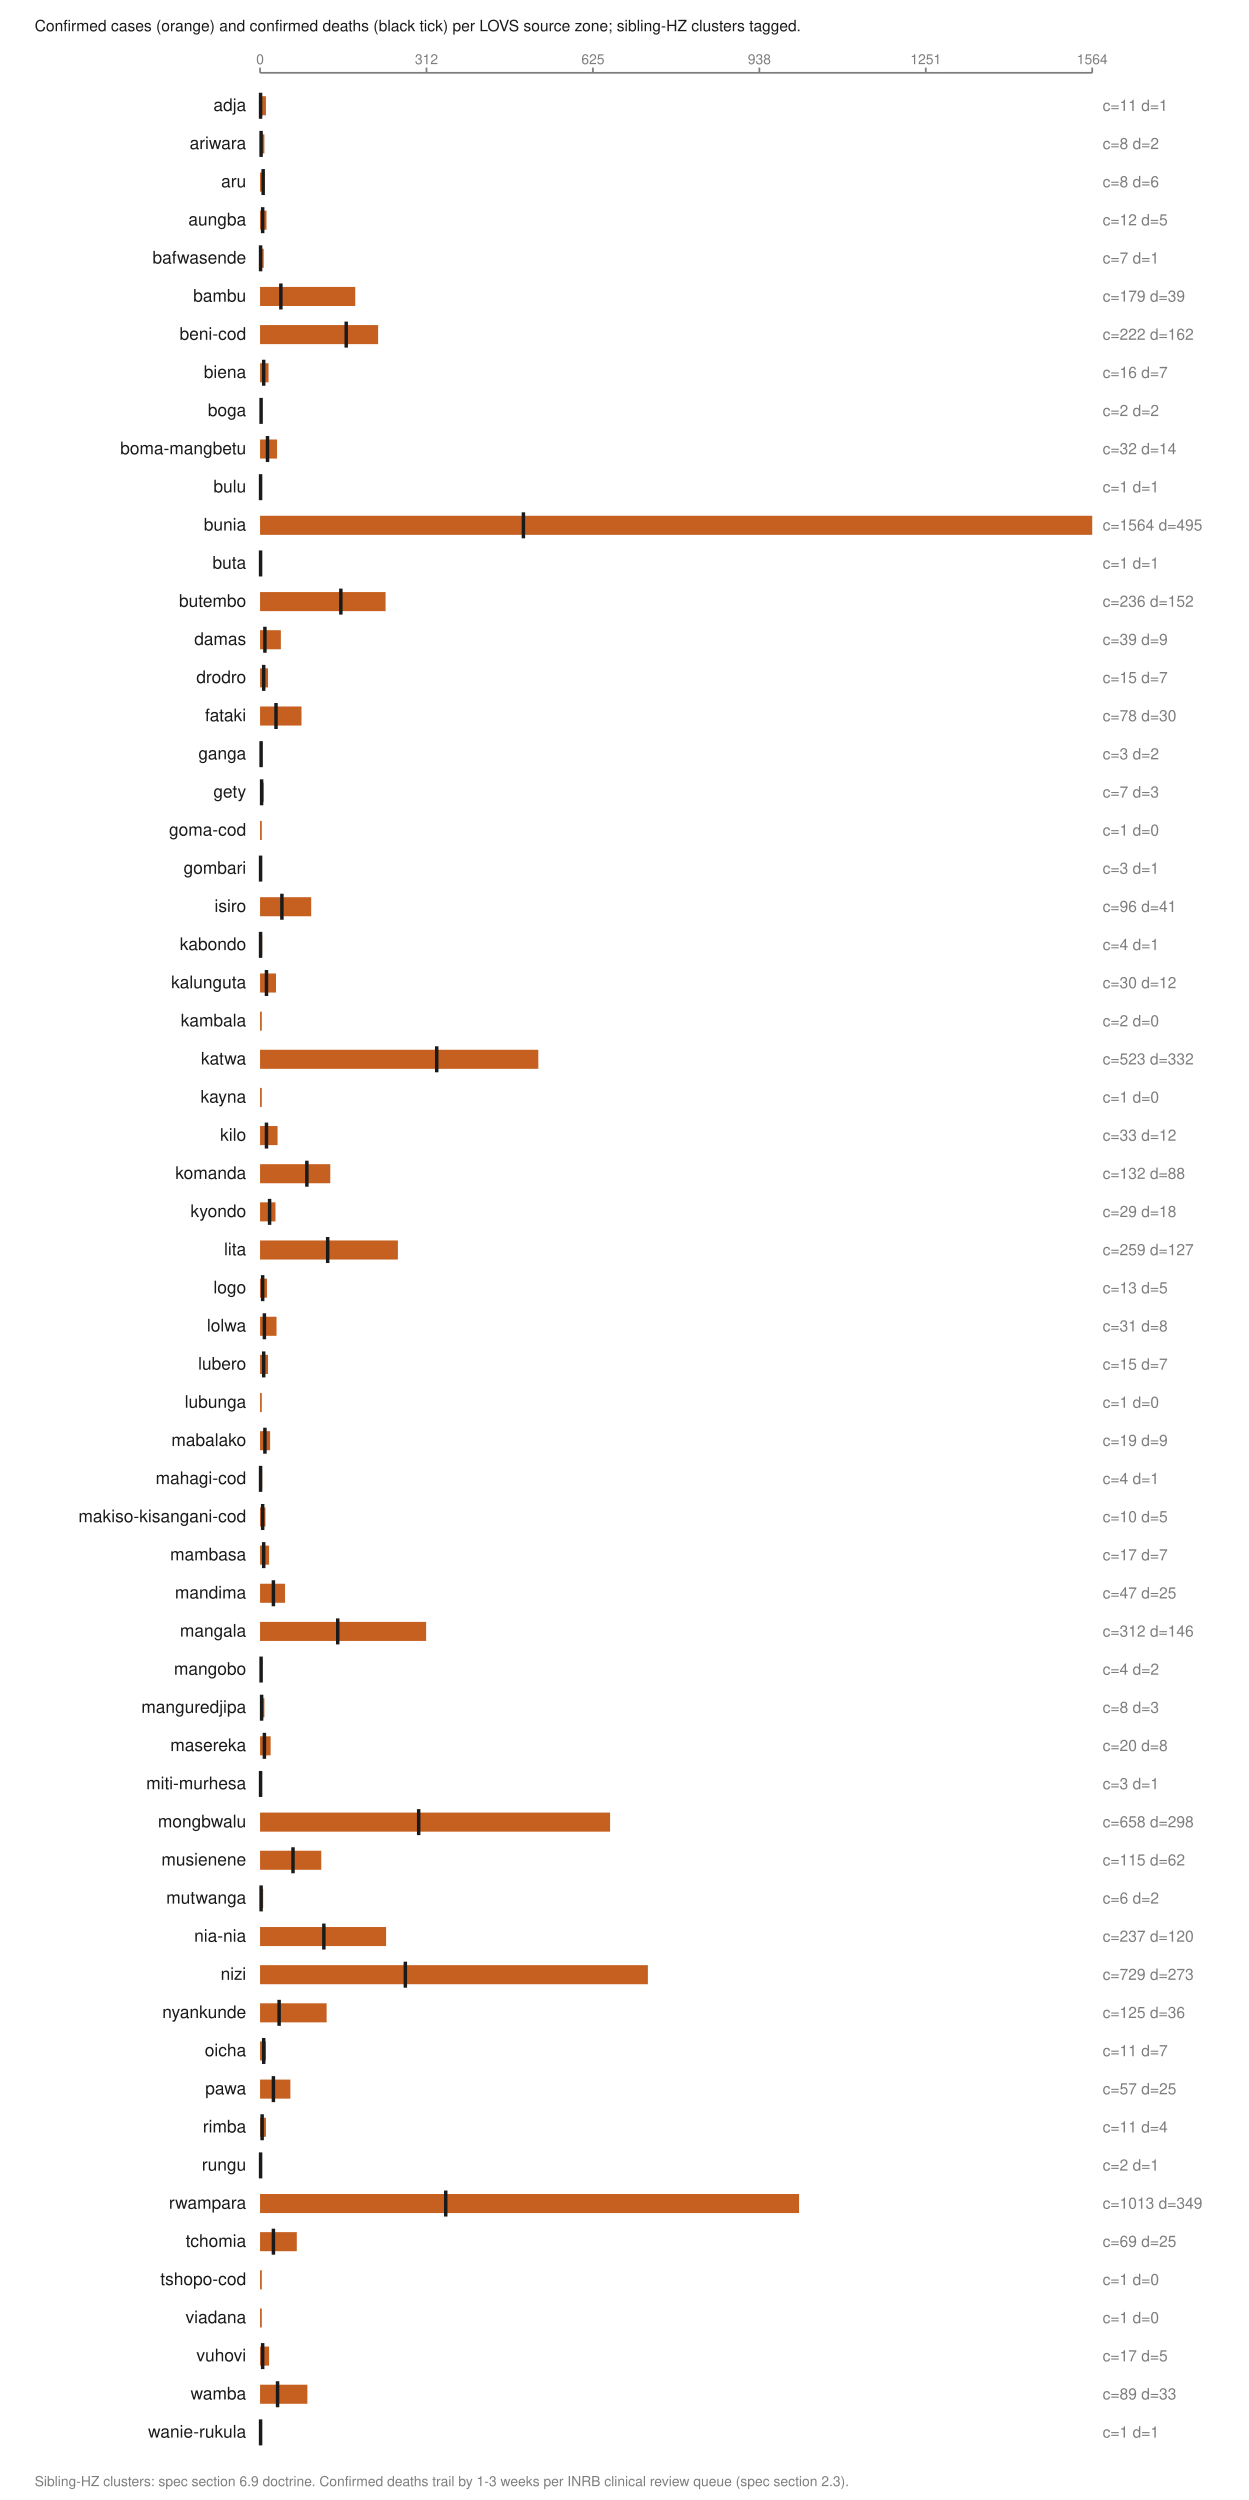
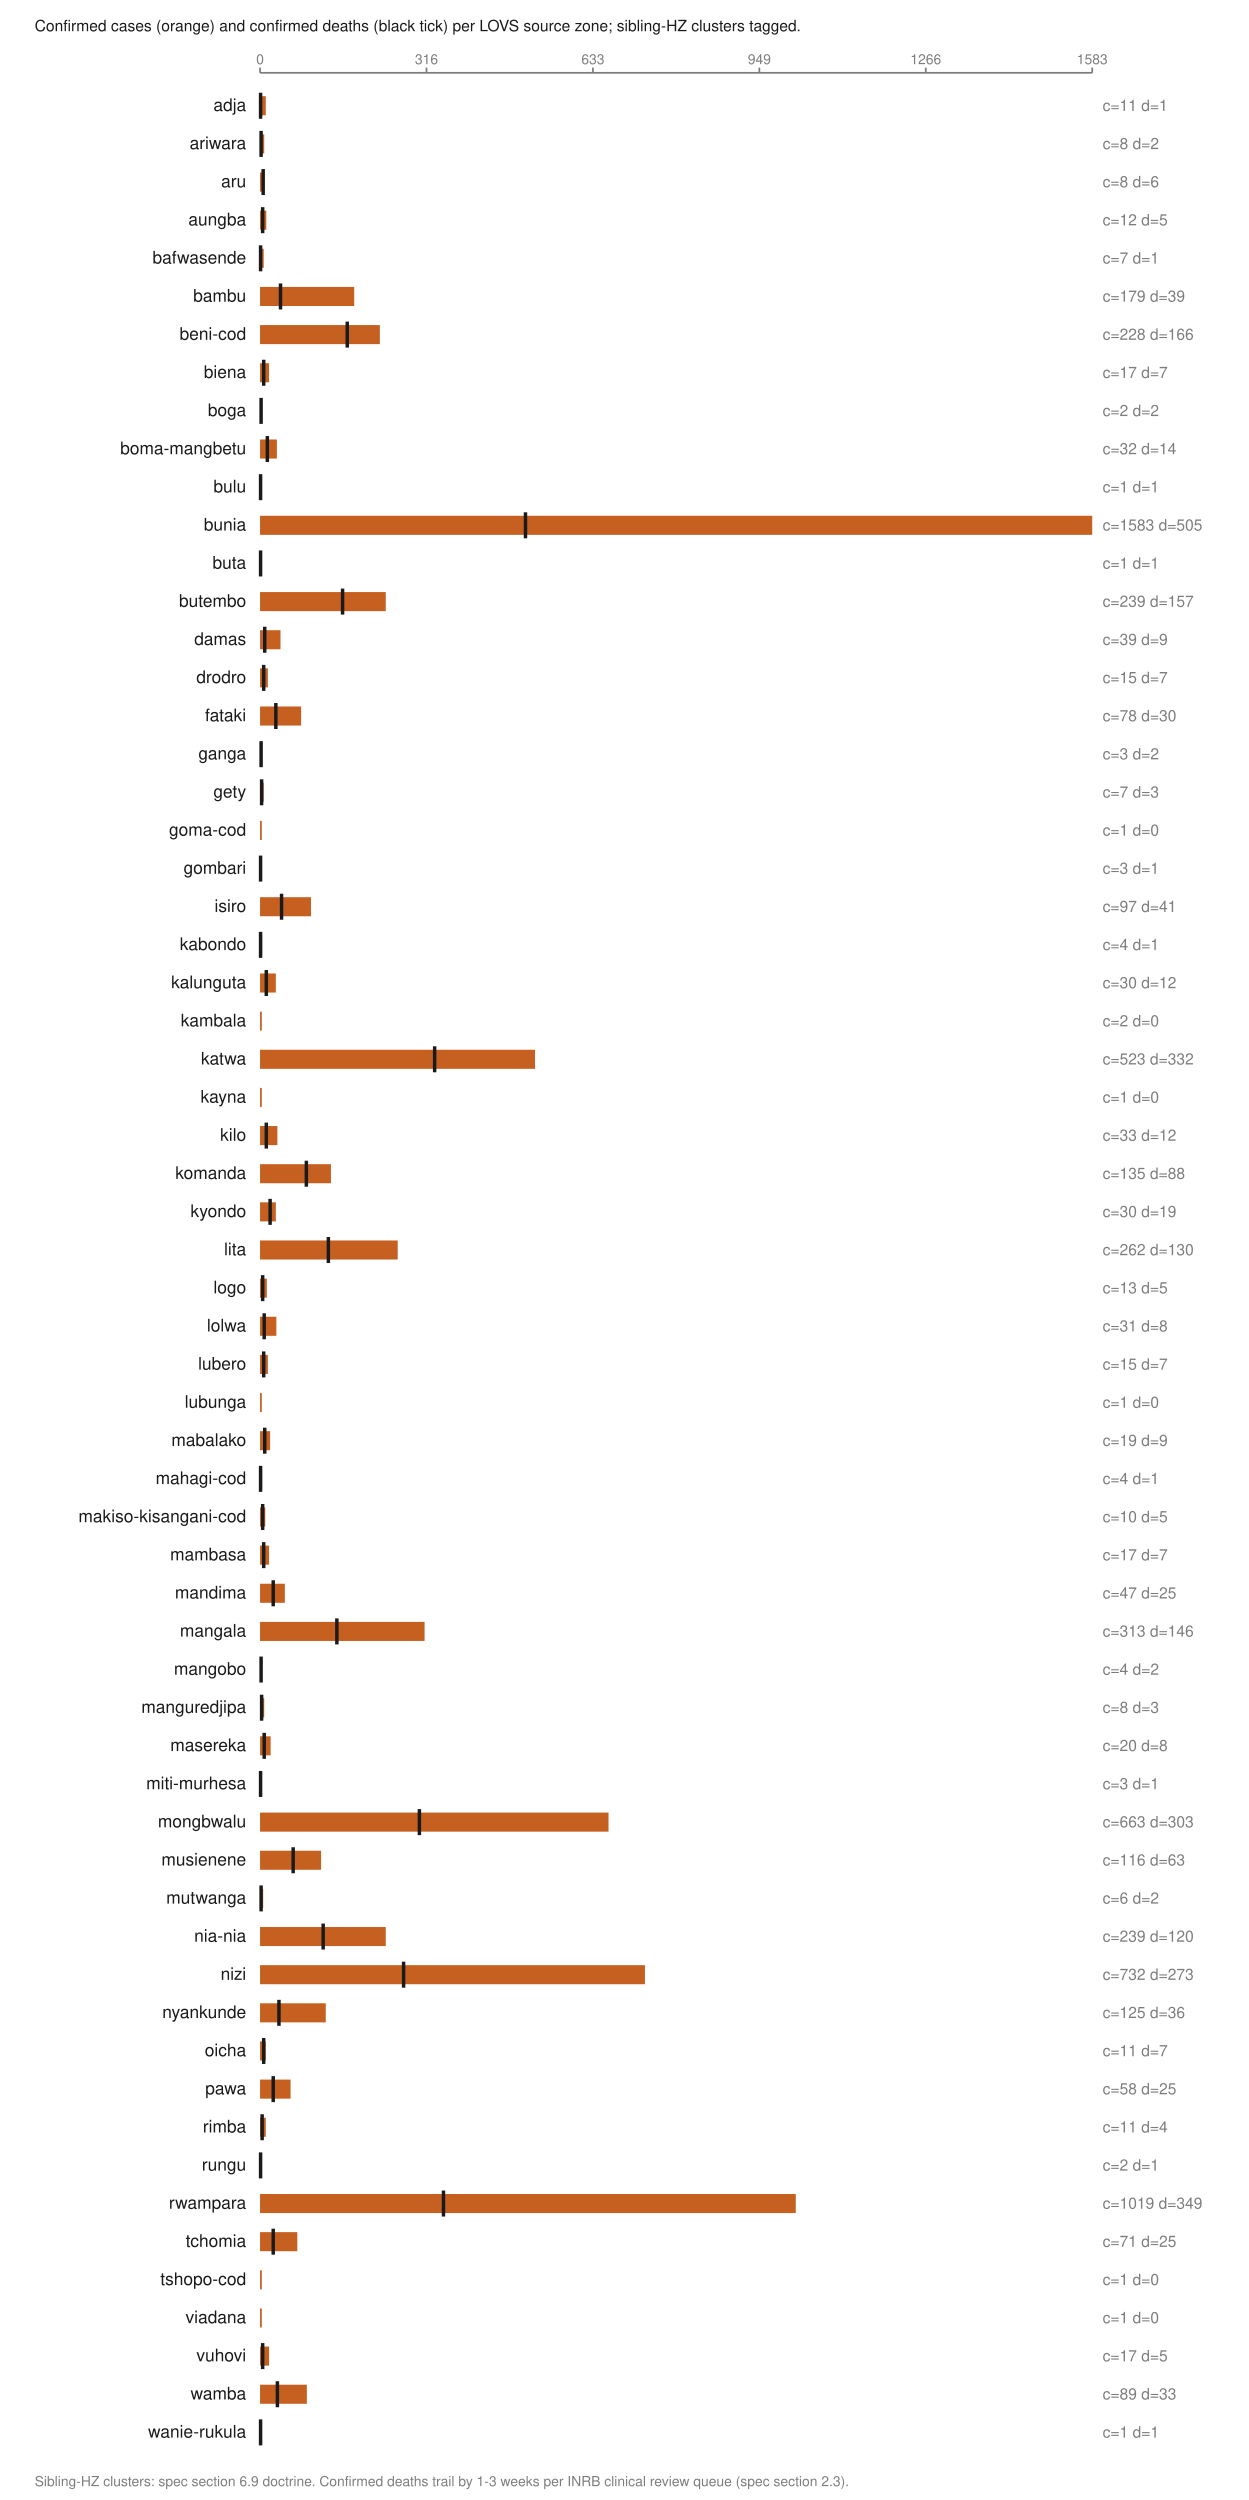
<svg xmlns="http://www.w3.org/2000/svg" viewBox="0 0 720 1442" width="720" height="1442" role="img" aria-labelledby="t">
  <text x="20.0" y="18.0" font-family="Helvetica,Arial,sans-serif" font-size="9" fill="#1a1a1a" font-weight="normal" text-anchor="start">Confirmed cases (orange) and confirmed deaths (black tick) per LOVS source zone; sibling-HZ clusters tagged.</text>
  <line x1="150.0" y1="42.0" x2="630.0" y2="42.0" stroke="#7d7d7d" stroke-width="1" />
  <line x1="150.0" y1="39.0" x2="150.0" y2="42.0" stroke="#7d7d7d" stroke-width="1" />
  <text x="150.0" y="37.0" font-family="Helvetica,Arial,sans-serif" font-size="8" fill="#7d7d7d" font-weight="normal" text-anchor="middle">0</text>
  <line x1="246.0" y1="39.0" x2="246.0" y2="42.0" stroke="#7d7d7d" stroke-width="1" />
-   <text x="246.0" y="37.0" font-family="Helvetica,Arial,sans-serif" font-size="8" fill="#7d7d7d" font-weight="normal" text-anchor="middle">312</text>
+   <text x="246.0" y="37.0" font-family="Helvetica,Arial,sans-serif" font-size="8" fill="#7d7d7d" font-weight="normal" text-anchor="middle">316</text>
  <line x1="342.0" y1="39.0" x2="342.0" y2="42.0" stroke="#7d7d7d" stroke-width="1" />
-   <text x="342.0" y="37.0" font-family="Helvetica,Arial,sans-serif" font-size="8" fill="#7d7d7d" font-weight="normal" text-anchor="middle">625</text>
+   <text x="342.0" y="37.0" font-family="Helvetica,Arial,sans-serif" font-size="8" fill="#7d7d7d" font-weight="normal" text-anchor="middle">633</text>
  <line x1="438.0" y1="39.0" x2="438.0" y2="42.0" stroke="#7d7d7d" stroke-width="1" />
-   <text x="438.0" y="37.0" font-family="Helvetica,Arial,sans-serif" font-size="8" fill="#7d7d7d" font-weight="normal" text-anchor="middle">938</text>
+   <text x="438.0" y="37.0" font-family="Helvetica,Arial,sans-serif" font-size="8" fill="#7d7d7d" font-weight="normal" text-anchor="middle">949</text>
  <line x1="534.0" y1="39.0" x2="534.0" y2="42.0" stroke="#7d7d7d" stroke-width="1" />
-   <text x="534.0" y="37.0" font-family="Helvetica,Arial,sans-serif" font-size="8" fill="#7d7d7d" font-weight="normal" text-anchor="middle">1251</text>
+   <text x="534.0" y="37.0" font-family="Helvetica,Arial,sans-serif" font-size="8" fill="#7d7d7d" font-weight="normal" text-anchor="middle">1266</text>
  <line x1="630.0" y1="39.0" x2="630.0" y2="42.0" stroke="#7d7d7d" stroke-width="1" />
-   <text x="630.0" y="37.0" font-family="Helvetica,Arial,sans-serif" font-size="8" fill="#7d7d7d" font-weight="normal" text-anchor="middle">1564</text>
+   <text x="630.0" y="37.0" font-family="Helvetica,Arial,sans-serif" font-size="8" fill="#7d7d7d" font-weight="normal" text-anchor="middle">1583</text>
  <text x="142.0" y="64.0" font-family="Helvetica,Arial,sans-serif" font-size="10" fill="#1a1a1a" font-weight="normal" text-anchor="end">adja</text>
-   <rect x="150.0" y="55.5" width="3.4" height="11.0" fill="#c66020" />
+   <rect x="150.0" y="55.5" width="3.3" height="11.0" fill="#c66020" />
  <line x1="150.3" y1="53.5" x2="150.3" y2="68.5" stroke="#1a1a1a" stroke-width="2" />
  <text x="636.0" y="64.0" font-family="Helvetica,Arial,sans-serif" font-size="9" fill="#7d7d7d" font-weight="normal" text-anchor="start">c=11 d=1</text>
  <text x="142.0" y="86.0" font-family="Helvetica,Arial,sans-serif" font-size="10" fill="#1a1a1a" font-weight="normal" text-anchor="end">ariwara</text>
-   <rect x="150.0" y="77.5" width="2.5" height="11.0" fill="#c66020" />
+   <rect x="150.0" y="77.5" width="2.4" height="11.0" fill="#c66020" />
  <line x1="150.6" y1="75.5" x2="150.6" y2="90.5" stroke="#1a1a1a" stroke-width="2" />
  <text x="636.0" y="86.0" font-family="Helvetica,Arial,sans-serif" font-size="9" fill="#7d7d7d" font-weight="normal" text-anchor="start">c=8 d=2</text>
  <text x="142.0" y="108.0" font-family="Helvetica,Arial,sans-serif" font-size="10" fill="#1a1a1a" font-weight="normal" text-anchor="end">aru</text>
-   <rect x="150.0" y="99.5" width="2.5" height="11.0" fill="#c66020" />
+   <rect x="150.0" y="99.5" width="2.4" height="11.0" fill="#c66020" />
  <line x1="151.8" y1="97.5" x2="151.8" y2="112.5" stroke="#1a1a1a" stroke-width="2" />
  <text x="636.0" y="108.0" font-family="Helvetica,Arial,sans-serif" font-size="9" fill="#7d7d7d" font-weight="normal" text-anchor="start">c=8 d=6</text>
  <text x="142.0" y="130.0" font-family="Helvetica,Arial,sans-serif" font-size="10" fill="#1a1a1a" font-weight="normal" text-anchor="end">aungba</text>
-   <rect x="150.0" y="121.5" width="3.7" height="11.0" fill="#c66020" />
+   <rect x="150.0" y="121.5" width="3.6" height="11.0" fill="#c66020" />
  <line x1="151.5" y1="119.5" x2="151.5" y2="134.5" stroke="#1a1a1a" stroke-width="2" />
  <text x="636.0" y="130.0" font-family="Helvetica,Arial,sans-serif" font-size="9" fill="#7d7d7d" font-weight="normal" text-anchor="start">c=12 d=5</text>
  <text x="142.0" y="152.0" font-family="Helvetica,Arial,sans-serif" font-size="10" fill="#1a1a1a" font-weight="normal" text-anchor="end">bafwasende</text>
  <rect x="150.0" y="143.5" width="2.1" height="11.0" fill="#c66020" />
  <line x1="150.3" y1="141.5" x2="150.3" y2="156.5" stroke="#1a1a1a" stroke-width="2" />
  <text x="636.0" y="152.0" font-family="Helvetica,Arial,sans-serif" font-size="9" fill="#7d7d7d" font-weight="normal" text-anchor="start">c=7 d=1</text>
  <text x="142.0" y="174.0" font-family="Helvetica,Arial,sans-serif" font-size="10" fill="#1a1a1a" font-weight="normal" text-anchor="end">bambu</text>
-   <rect x="150.0" y="165.5" width="54.9" height="11.0" fill="#c66020" />
-   <line x1="162.0" y1="163.5" x2="162.0" y2="178.5" stroke="#1a1a1a" stroke-width="2" />
+   <rect x="150.0" y="165.5" width="54.3" height="11.0" fill="#c66020" />
+   <line x1="161.8" y1="163.5" x2="161.8" y2="178.5" stroke="#1a1a1a" stroke-width="2" />
  <text x="636.0" y="174.0" font-family="Helvetica,Arial,sans-serif" font-size="9" fill="#7d7d7d" font-weight="normal" text-anchor="start">c=179 d=39</text>
  <text x="142.0" y="196.0" font-family="Helvetica,Arial,sans-serif" font-size="10" fill="#1a1a1a" font-weight="normal" text-anchor="end">beni-cod</text>
-   <rect x="150.0" y="187.5" width="68.1" height="11.0" fill="#c66020" />
-   <line x1="199.7" y1="185.5" x2="199.7" y2="200.5" stroke="#1a1a1a" stroke-width="2" />
-   <text x="636.0" y="196.0" font-family="Helvetica,Arial,sans-serif" font-size="9" fill="#7d7d7d" font-weight="normal" text-anchor="start">c=222 d=162</text>
+   <rect x="150.0" y="187.5" width="69.1" height="11.0" fill="#c66020" />
+   <line x1="200.3" y1="185.5" x2="200.3" y2="200.5" stroke="#1a1a1a" stroke-width="2" />
+   <text x="636.0" y="196.0" font-family="Helvetica,Arial,sans-serif" font-size="9" fill="#7d7d7d" font-weight="normal" text-anchor="start">c=228 d=166</text>
  <text x="142.0" y="218.0" font-family="Helvetica,Arial,sans-serif" font-size="10" fill="#1a1a1a" font-weight="normal" text-anchor="end">biena</text>
-   <rect x="150.0" y="209.5" width="4.9" height="11.0" fill="#c66020" />
+   <rect x="150.0" y="209.5" width="5.2" height="11.0" fill="#c66020" />
  <line x1="152.1" y1="207.5" x2="152.1" y2="222.5" stroke="#1a1a1a" stroke-width="2" />
-   <text x="636.0" y="218.0" font-family="Helvetica,Arial,sans-serif" font-size="9" fill="#7d7d7d" font-weight="normal" text-anchor="start">c=16 d=7</text>
+   <text x="636.0" y="218.0" font-family="Helvetica,Arial,sans-serif" font-size="9" fill="#7d7d7d" font-weight="normal" text-anchor="start">c=17 d=7</text>
  <text x="142.0" y="240.0" font-family="Helvetica,Arial,sans-serif" font-size="10" fill="#1a1a1a" font-weight="normal" text-anchor="end">boga</text>
  <rect x="150.0" y="231.5" width="1.0" height="11.0" fill="#c66020" />
  <line x1="150.6" y1="229.5" x2="150.6" y2="244.5" stroke="#1a1a1a" stroke-width="2" />
  <text x="636.0" y="240.0" font-family="Helvetica,Arial,sans-serif" font-size="9" fill="#7d7d7d" font-weight="normal" text-anchor="start">c=2 d=2</text>
  <text x="142.0" y="262.0" font-family="Helvetica,Arial,sans-serif" font-size="10" fill="#1a1a1a" font-weight="normal" text-anchor="end">boma-mangbetu</text>
-   <rect x="150.0" y="253.5" width="9.8" height="11.0" fill="#c66020" />
-   <line x1="154.3" y1="251.5" x2="154.3" y2="266.5" stroke="#1a1a1a" stroke-width="2" />
+   <rect x="150.0" y="253.5" width="9.7" height="11.0" fill="#c66020" />
+   <line x1="154.2" y1="251.5" x2="154.2" y2="266.5" stroke="#1a1a1a" stroke-width="2" />
  <text x="636.0" y="262.0" font-family="Helvetica,Arial,sans-serif" font-size="9" fill="#7d7d7d" font-weight="normal" text-anchor="start">c=32 d=14</text>
  <text x="142.0" y="284.0" font-family="Helvetica,Arial,sans-serif" font-size="10" fill="#1a1a1a" font-weight="normal" text-anchor="end">bulu</text>
  <rect x="150.0" y="275.5" width="1.0" height="11.0" fill="#c66020" />
  <line x1="150.3" y1="273.5" x2="150.3" y2="288.5" stroke="#1a1a1a" stroke-width="2" />
  <text x="636.0" y="284.0" font-family="Helvetica,Arial,sans-serif" font-size="9" fill="#7d7d7d" font-weight="normal" text-anchor="start">c=1 d=1</text>
  <text x="142.0" y="306.0" font-family="Helvetica,Arial,sans-serif" font-size="10" fill="#1a1a1a" font-weight="normal" text-anchor="end">bunia</text>
  <rect x="150.0" y="297.5" width="480.0" height="11.0" fill="#c66020" />
-   <line x1="301.9" y1="295.5" x2="301.9" y2="310.5" stroke="#1a1a1a" stroke-width="2" />
-   <text x="636.0" y="306.0" font-family="Helvetica,Arial,sans-serif" font-size="9" fill="#7d7d7d" font-weight="normal" text-anchor="start">c=1564 d=495</text>
+   <line x1="303.1" y1="295.5" x2="303.1" y2="310.5" stroke="#1a1a1a" stroke-width="2" />
+   <text x="636.0" y="306.0" font-family="Helvetica,Arial,sans-serif" font-size="9" fill="#7d7d7d" font-weight="normal" text-anchor="start">c=1583 d=505</text>
  <text x="142.0" y="328.0" font-family="Helvetica,Arial,sans-serif" font-size="10" fill="#1a1a1a" font-weight="normal" text-anchor="end">buta</text>
  <rect x="150.0" y="319.5" width="1.0" height="11.0" fill="#c66020" />
  <line x1="150.3" y1="317.5" x2="150.3" y2="332.5" stroke="#1a1a1a" stroke-width="2" />
  <text x="636.0" y="328.0" font-family="Helvetica,Arial,sans-serif" font-size="9" fill="#7d7d7d" font-weight="normal" text-anchor="start">c=1 d=1</text>
  <text x="142.0" y="350.0" font-family="Helvetica,Arial,sans-serif" font-size="10" fill="#1a1a1a" font-weight="normal" text-anchor="end">butembo</text>
-   <rect x="150.0" y="341.5" width="72.4" height="11.0" fill="#c66020" />
-   <line x1="196.6" y1="339.5" x2="196.6" y2="354.5" stroke="#1a1a1a" stroke-width="2" />
-   <text x="636.0" y="350.0" font-family="Helvetica,Arial,sans-serif" font-size="9" fill="#7d7d7d" font-weight="normal" text-anchor="start">c=236 d=152</text>
+   <rect x="150.0" y="341.5" width="72.5" height="11.0" fill="#c66020" />
+   <line x1="197.6" y1="339.5" x2="197.6" y2="354.5" stroke="#1a1a1a" stroke-width="2" />
+   <text x="636.0" y="350.0" font-family="Helvetica,Arial,sans-serif" font-size="9" fill="#7d7d7d" font-weight="normal" text-anchor="start">c=239 d=157</text>
  <text x="142.0" y="372.0" font-family="Helvetica,Arial,sans-serif" font-size="10" fill="#1a1a1a" font-weight="normal" text-anchor="end">damas</text>
-   <rect x="150.0" y="363.5" width="12.0" height="11.0" fill="#c66020" />
-   <line x1="152.8" y1="361.5" x2="152.8" y2="376.5" stroke="#1a1a1a" stroke-width="2" />
+   <rect x="150.0" y="363.5" width="11.8" height="11.0" fill="#c66020" />
+   <line x1="152.7" y1="361.5" x2="152.7" y2="376.5" stroke="#1a1a1a" stroke-width="2" />
  <text x="636.0" y="372.0" font-family="Helvetica,Arial,sans-serif" font-size="9" fill="#7d7d7d" font-weight="normal" text-anchor="start">c=39 d=9</text>
  <text x="142.0" y="394.0" font-family="Helvetica,Arial,sans-serif" font-size="10" fill="#1a1a1a" font-weight="normal" text-anchor="end">drodro</text>
-   <rect x="150.0" y="385.5" width="4.6" height="11.0" fill="#c66020" />
+   <rect x="150.0" y="385.5" width="4.5" height="11.0" fill="#c66020" />
  <line x1="152.1" y1="383.5" x2="152.1" y2="398.5" stroke="#1a1a1a" stroke-width="2" />
  <text x="636.0" y="394.0" font-family="Helvetica,Arial,sans-serif" font-size="9" fill="#7d7d7d" font-weight="normal" text-anchor="start">c=15 d=7</text>
  <text x="142.0" y="416.0" font-family="Helvetica,Arial,sans-serif" font-size="10" fill="#1a1a1a" font-weight="normal" text-anchor="end">fataki</text>
-   <rect x="150.0" y="407.5" width="23.9" height="11.0" fill="#c66020" />
-   <line x1="159.2" y1="405.5" x2="159.2" y2="420.5" stroke="#1a1a1a" stroke-width="2" />
+   <rect x="150.0" y="407.5" width="23.7" height="11.0" fill="#c66020" />
+   <line x1="159.1" y1="405.5" x2="159.1" y2="420.5" stroke="#1a1a1a" stroke-width="2" />
  <text x="636.0" y="416.0" font-family="Helvetica,Arial,sans-serif" font-size="9" fill="#7d7d7d" font-weight="normal" text-anchor="start">c=78 d=30</text>
  <text x="142.0" y="438.0" font-family="Helvetica,Arial,sans-serif" font-size="10" fill="#1a1a1a" font-weight="normal" text-anchor="end">ganga</text>
  <rect x="150.0" y="429.5" width="1.0" height="11.0" fill="#c66020" />
  <line x1="150.6" y1="427.5" x2="150.6" y2="442.5" stroke="#1a1a1a" stroke-width="2" />
  <text x="636.0" y="438.0" font-family="Helvetica,Arial,sans-serif" font-size="9" fill="#7d7d7d" font-weight="normal" text-anchor="start">c=3 d=2</text>
  <text x="142.0" y="460.0" font-family="Helvetica,Arial,sans-serif" font-size="10" fill="#1a1a1a" font-weight="normal" text-anchor="end">gety</text>
  <rect x="150.0" y="451.5" width="2.1" height="11.0" fill="#c66020" />
  <line x1="150.9" y1="449.5" x2="150.9" y2="464.5" stroke="#1a1a1a" stroke-width="2" />
  <text x="636.0" y="460.0" font-family="Helvetica,Arial,sans-serif" font-size="9" fill="#7d7d7d" font-weight="normal" text-anchor="start">c=7 d=3</text>
  <text x="142.0" y="482.0" font-family="Helvetica,Arial,sans-serif" font-size="10" fill="#1a1a1a" font-weight="normal" text-anchor="end">goma-cod</text>
  <rect x="150.0" y="473.5" width="1.0" height="11.0" fill="#c66020" />
  <text x="636.0" y="482.0" font-family="Helvetica,Arial,sans-serif" font-size="9" fill="#7d7d7d" font-weight="normal" text-anchor="start">c=1 d=0</text>
  <text x="142.0" y="504.0" font-family="Helvetica,Arial,sans-serif" font-size="10" fill="#1a1a1a" font-weight="normal" text-anchor="end">gombari</text>
  <rect x="150.0" y="495.5" width="1.0" height="11.0" fill="#c66020" />
  <line x1="150.3" y1="493.5" x2="150.3" y2="508.5" stroke="#1a1a1a" stroke-width="2" />
  <text x="636.0" y="504.0" font-family="Helvetica,Arial,sans-serif" font-size="9" fill="#7d7d7d" font-weight="normal" text-anchor="start">c=3 d=1</text>
  <text x="142.0" y="526.0" font-family="Helvetica,Arial,sans-serif" font-size="10" fill="#1a1a1a" font-weight="normal" text-anchor="end">isiro</text>
-   <rect x="150.0" y="517.5" width="29.5" height="11.0" fill="#c66020" />
-   <line x1="162.6" y1="515.5" x2="162.6" y2="530.5" stroke="#1a1a1a" stroke-width="2" />
-   <text x="636.0" y="526.0" font-family="Helvetica,Arial,sans-serif" font-size="9" fill="#7d7d7d" font-weight="normal" text-anchor="start">c=96 d=41</text>
+   <rect x="150.0" y="517.5" width="29.4" height="11.0" fill="#c66020" />
+   <line x1="162.4" y1="515.5" x2="162.4" y2="530.5" stroke="#1a1a1a" stroke-width="2" />
+   <text x="636.0" y="526.0" font-family="Helvetica,Arial,sans-serif" font-size="9" fill="#7d7d7d" font-weight="normal" text-anchor="start">c=97 d=41</text>
  <text x="142.0" y="548.0" font-family="Helvetica,Arial,sans-serif" font-size="10" fill="#1a1a1a" font-weight="normal" text-anchor="end">kabondo</text>
  <rect x="150.0" y="539.5" width="1.2" height="11.0" fill="#c66020" />
  <line x1="150.3" y1="537.5" x2="150.3" y2="552.5" stroke="#1a1a1a" stroke-width="2" />
  <text x="636.0" y="548.0" font-family="Helvetica,Arial,sans-serif" font-size="9" fill="#7d7d7d" font-weight="normal" text-anchor="start">c=4 d=1</text>
  <text x="142.0" y="570.0" font-family="Helvetica,Arial,sans-serif" font-size="10" fill="#1a1a1a" font-weight="normal" text-anchor="end">kalunguta</text>
-   <rect x="150.0" y="561.5" width="9.2" height="11.0" fill="#c66020" />
-   <line x1="153.7" y1="559.5" x2="153.7" y2="574.5" stroke="#1a1a1a" stroke-width="2" />
+   <rect x="150.0" y="561.5" width="9.1" height="11.0" fill="#c66020" />
+   <line x1="153.6" y1="559.5" x2="153.6" y2="574.5" stroke="#1a1a1a" stroke-width="2" />
  <text x="636.0" y="570.0" font-family="Helvetica,Arial,sans-serif" font-size="9" fill="#7d7d7d" font-weight="normal" text-anchor="start">c=30 d=12</text>
  <text x="142.0" y="592.0" font-family="Helvetica,Arial,sans-serif" font-size="10" fill="#1a1a1a" font-weight="normal" text-anchor="end">kambala</text>
  <rect x="150.0" y="583.5" width="1.0" height="11.0" fill="#c66020" />
  <text x="636.0" y="592.0" font-family="Helvetica,Arial,sans-serif" font-size="9" fill="#7d7d7d" font-weight="normal" text-anchor="start">c=2 d=0</text>
  <text x="142.0" y="614.0" font-family="Helvetica,Arial,sans-serif" font-size="10" fill="#1a1a1a" font-weight="normal" text-anchor="end">katwa</text>
-   <rect x="150.0" y="605.5" width="160.5" height="11.0" fill="#c66020" />
-   <line x1="251.9" y1="603.5" x2="251.9" y2="618.5" stroke="#1a1a1a" stroke-width="2" />
+   <rect x="150.0" y="605.5" width="158.6" height="11.0" fill="#c66020" />
+   <line x1="250.7" y1="603.5" x2="250.7" y2="618.5" stroke="#1a1a1a" stroke-width="2" />
  <text x="636.0" y="614.0" font-family="Helvetica,Arial,sans-serif" font-size="9" fill="#7d7d7d" font-weight="normal" text-anchor="start">c=523 d=332</text>
  <text x="142.0" y="636.0" font-family="Helvetica,Arial,sans-serif" font-size="10" fill="#1a1a1a" font-weight="normal" text-anchor="end">kayna</text>
  <rect x="150.0" y="627.5" width="1.0" height="11.0" fill="#c66020" />
  <text x="636.0" y="636.0" font-family="Helvetica,Arial,sans-serif" font-size="9" fill="#7d7d7d" font-weight="normal" text-anchor="start">c=1 d=0</text>
  <text x="142.0" y="658.0" font-family="Helvetica,Arial,sans-serif" font-size="10" fill="#1a1a1a" font-weight="normal" text-anchor="end">kilo</text>
-   <rect x="150.0" y="649.5" width="10.1" height="11.0" fill="#c66020" />
-   <line x1="153.7" y1="647.5" x2="153.7" y2="662.5" stroke="#1a1a1a" stroke-width="2" />
+   <rect x="150.0" y="649.5" width="10.0" height="11.0" fill="#c66020" />
+   <line x1="153.6" y1="647.5" x2="153.6" y2="662.5" stroke="#1a1a1a" stroke-width="2" />
  <text x="636.0" y="658.0" font-family="Helvetica,Arial,sans-serif" font-size="9" fill="#7d7d7d" font-weight="normal" text-anchor="start">c=33 d=12</text>
  <text x="142.0" y="680.0" font-family="Helvetica,Arial,sans-serif" font-size="10" fill="#1a1a1a" font-weight="normal" text-anchor="end">komanda</text>
-   <rect x="150.0" y="671.5" width="40.5" height="11.0" fill="#c66020" />
-   <line x1="177.0" y1="669.5" x2="177.0" y2="684.5" stroke="#1a1a1a" stroke-width="2" />
-   <text x="636.0" y="680.0" font-family="Helvetica,Arial,sans-serif" font-size="9" fill="#7d7d7d" font-weight="normal" text-anchor="start">c=132 d=88</text>
+   <rect x="150.0" y="671.5" width="40.9" height="11.0" fill="#c66020" />
+   <line x1="176.7" y1="669.5" x2="176.7" y2="684.5" stroke="#1a1a1a" stroke-width="2" />
+   <text x="636.0" y="680.0" font-family="Helvetica,Arial,sans-serif" font-size="9" fill="#7d7d7d" font-weight="normal" text-anchor="start">c=135 d=88</text>
  <text x="142.0" y="702.0" font-family="Helvetica,Arial,sans-serif" font-size="10" fill="#1a1a1a" font-weight="normal" text-anchor="end">kyondo</text>
-   <rect x="150.0" y="693.5" width="8.9" height="11.0" fill="#c66020" />
-   <line x1="155.5" y1="691.5" x2="155.5" y2="706.5" stroke="#1a1a1a" stroke-width="2" />
-   <text x="636.0" y="702.0" font-family="Helvetica,Arial,sans-serif" font-size="9" fill="#7d7d7d" font-weight="normal" text-anchor="start">c=29 d=18</text>
+   <rect x="150.0" y="693.5" width="9.1" height="11.0" fill="#c66020" />
+   <line x1="155.8" y1="691.5" x2="155.8" y2="706.5" stroke="#1a1a1a" stroke-width="2" />
+   <text x="636.0" y="702.0" font-family="Helvetica,Arial,sans-serif" font-size="9" fill="#7d7d7d" font-weight="normal" text-anchor="start">c=30 d=19</text>
  <text x="142.0" y="724.0" font-family="Helvetica,Arial,sans-serif" font-size="10" fill="#1a1a1a" font-weight="normal" text-anchor="end">lita</text>
-   <rect x="150.0" y="715.5" width="79.5" height="11.0" fill="#c66020" />
-   <line x1="189.0" y1="713.5" x2="189.0" y2="728.5" stroke="#1a1a1a" stroke-width="2" />
-   <text x="636.0" y="724.0" font-family="Helvetica,Arial,sans-serif" font-size="9" fill="#7d7d7d" font-weight="normal" text-anchor="start">c=259 d=127</text>
+   <rect x="150.0" y="715.5" width="79.4" height="11.0" fill="#c66020" />
+   <line x1="189.4" y1="713.5" x2="189.4" y2="728.5" stroke="#1a1a1a" stroke-width="2" />
+   <text x="636.0" y="724.0" font-family="Helvetica,Arial,sans-serif" font-size="9" fill="#7d7d7d" font-weight="normal" text-anchor="start">c=262 d=130</text>
  <text x="142.0" y="746.0" font-family="Helvetica,Arial,sans-serif" font-size="10" fill="#1a1a1a" font-weight="normal" text-anchor="end">logo</text>
-   <rect x="150.0" y="737.5" width="4.0" height="11.0" fill="#c66020" />
+   <rect x="150.0" y="737.5" width="3.9" height="11.0" fill="#c66020" />
  <line x1="151.5" y1="735.5" x2="151.5" y2="750.5" stroke="#1a1a1a" stroke-width="2" />
  <text x="636.0" y="746.0" font-family="Helvetica,Arial,sans-serif" font-size="9" fill="#7d7d7d" font-weight="normal" text-anchor="start">c=13 d=5</text>
  <text x="142.0" y="768.0" font-family="Helvetica,Arial,sans-serif" font-size="10" fill="#1a1a1a" font-weight="normal" text-anchor="end">lolwa</text>
-   <rect x="150.0" y="759.5" width="9.5" height="11.0" fill="#c66020" />
-   <line x1="152.5" y1="757.5" x2="152.5" y2="772.5" stroke="#1a1a1a" stroke-width="2" />
+   <rect x="150.0" y="759.5" width="9.4" height="11.0" fill="#c66020" />
+   <line x1="152.4" y1="757.5" x2="152.4" y2="772.5" stroke="#1a1a1a" stroke-width="2" />
  <text x="636.0" y="768.0" font-family="Helvetica,Arial,sans-serif" font-size="9" fill="#7d7d7d" font-weight="normal" text-anchor="start">c=31 d=8</text>
  <text x="142.0" y="790.0" font-family="Helvetica,Arial,sans-serif" font-size="10" fill="#1a1a1a" font-weight="normal" text-anchor="end">lubero</text>
-   <rect x="150.0" y="781.5" width="4.6" height="11.0" fill="#c66020" />
+   <rect x="150.0" y="781.5" width="4.5" height="11.0" fill="#c66020" />
  <line x1="152.1" y1="779.5" x2="152.1" y2="794.5" stroke="#1a1a1a" stroke-width="2" />
  <text x="636.0" y="790.0" font-family="Helvetica,Arial,sans-serif" font-size="9" fill="#7d7d7d" font-weight="normal" text-anchor="start">c=15 d=7</text>
  <text x="142.0" y="812.0" font-family="Helvetica,Arial,sans-serif" font-size="10" fill="#1a1a1a" font-weight="normal" text-anchor="end">lubunga</text>
  <rect x="150.0" y="803.5" width="1.0" height="11.0" fill="#c66020" />
  <text x="636.0" y="812.0" font-family="Helvetica,Arial,sans-serif" font-size="9" fill="#7d7d7d" font-weight="normal" text-anchor="start">c=1 d=0</text>
  <text x="142.0" y="834.0" font-family="Helvetica,Arial,sans-serif" font-size="10" fill="#1a1a1a" font-weight="normal" text-anchor="end">mabalako</text>
  <rect x="150.0" y="825.5" width="5.8" height="11.0" fill="#c66020" />
-   <line x1="152.8" y1="823.5" x2="152.8" y2="838.5" stroke="#1a1a1a" stroke-width="2" />
+   <line x1="152.7" y1="823.5" x2="152.7" y2="838.5" stroke="#1a1a1a" stroke-width="2" />
  <text x="636.0" y="834.0" font-family="Helvetica,Arial,sans-serif" font-size="9" fill="#7d7d7d" font-weight="normal" text-anchor="start">c=19 d=9</text>
  <text x="142.0" y="856.0" font-family="Helvetica,Arial,sans-serif" font-size="10" fill="#1a1a1a" font-weight="normal" text-anchor="end">mahagi-cod</text>
  <rect x="150.0" y="847.5" width="1.2" height="11.0" fill="#c66020" />
  <line x1="150.3" y1="845.5" x2="150.3" y2="860.5" stroke="#1a1a1a" stroke-width="2" />
  <text x="636.0" y="856.0" font-family="Helvetica,Arial,sans-serif" font-size="9" fill="#7d7d7d" font-weight="normal" text-anchor="start">c=4 d=1</text>
  <text x="142.0" y="878.0" font-family="Helvetica,Arial,sans-serif" font-size="10" fill="#1a1a1a" font-weight="normal" text-anchor="end">makiso-kisangani-cod</text>
-   <rect x="150.0" y="869.5" width="3.1" height="11.0" fill="#c66020" />
+   <rect x="150.0" y="869.5" width="3.0" height="11.0" fill="#c66020" />
  <line x1="151.5" y1="867.5" x2="151.5" y2="882.5" stroke="#1a1a1a" stroke-width="2" />
  <text x="636.0" y="878.0" font-family="Helvetica,Arial,sans-serif" font-size="9" fill="#7d7d7d" font-weight="normal" text-anchor="start">c=10 d=5</text>
  <text x="142.0" y="900.0" font-family="Helvetica,Arial,sans-serif" font-size="10" fill="#1a1a1a" font-weight="normal" text-anchor="end">mambasa</text>
  <rect x="150.0" y="891.5" width="5.2" height="11.0" fill="#c66020" />
  <line x1="152.1" y1="889.5" x2="152.1" y2="904.5" stroke="#1a1a1a" stroke-width="2" />
  <text x="636.0" y="900.0" font-family="Helvetica,Arial,sans-serif" font-size="9" fill="#7d7d7d" font-weight="normal" text-anchor="start">c=17 d=7</text>
  <text x="142.0" y="922.0" font-family="Helvetica,Arial,sans-serif" font-size="10" fill="#1a1a1a" font-weight="normal" text-anchor="end">mandima</text>
-   <rect x="150.0" y="913.5" width="14.4" height="11.0" fill="#c66020" />
-   <line x1="157.7" y1="911.5" x2="157.7" y2="926.5" stroke="#1a1a1a" stroke-width="2" />
+   <rect x="150.0" y="913.5" width="14.3" height="11.0" fill="#c66020" />
+   <line x1="157.6" y1="911.5" x2="157.6" y2="926.5" stroke="#1a1a1a" stroke-width="2" />
  <text x="636.0" y="922.0" font-family="Helvetica,Arial,sans-serif" font-size="9" fill="#7d7d7d" font-weight="normal" text-anchor="start">c=47 d=25</text>
  <text x="142.0" y="944.0" font-family="Helvetica,Arial,sans-serif" font-size="10" fill="#1a1a1a" font-weight="normal" text-anchor="end">mangala</text>
-   <rect x="150.0" y="935.5" width="95.8" height="11.0" fill="#c66020" />
-   <line x1="194.8" y1="933.5" x2="194.8" y2="948.5" stroke="#1a1a1a" stroke-width="2" />
-   <text x="636.0" y="944.0" font-family="Helvetica,Arial,sans-serif" font-size="9" fill="#7d7d7d" font-weight="normal" text-anchor="start">c=312 d=146</text>
+   <rect x="150.0" y="935.5" width="94.9" height="11.0" fill="#c66020" />
+   <line x1="194.3" y1="933.5" x2="194.3" y2="948.5" stroke="#1a1a1a" stroke-width="2" />
+   <text x="636.0" y="944.0" font-family="Helvetica,Arial,sans-serif" font-size="9" fill="#7d7d7d" font-weight="normal" text-anchor="start">c=313 d=146</text>
  <text x="142.0" y="966.0" font-family="Helvetica,Arial,sans-serif" font-size="10" fill="#1a1a1a" font-weight="normal" text-anchor="end">mangobo</text>
  <rect x="150.0" y="957.5" width="1.2" height="11.0" fill="#c66020" />
  <line x1="150.6" y1="955.5" x2="150.6" y2="970.5" stroke="#1a1a1a" stroke-width="2" />
  <text x="636.0" y="966.0" font-family="Helvetica,Arial,sans-serif" font-size="9" fill="#7d7d7d" font-weight="normal" text-anchor="start">c=4 d=2</text>
  <text x="142.0" y="988.0" font-family="Helvetica,Arial,sans-serif" font-size="10" fill="#1a1a1a" font-weight="normal" text-anchor="end">manguredjipa</text>
-   <rect x="150.0" y="979.5" width="2.5" height="11.0" fill="#c66020" />
+   <rect x="150.0" y="979.5" width="2.4" height="11.0" fill="#c66020" />
  <line x1="150.9" y1="977.5" x2="150.9" y2="992.5" stroke="#1a1a1a" stroke-width="2" />
  <text x="636.0" y="988.0" font-family="Helvetica,Arial,sans-serif" font-size="9" fill="#7d7d7d" font-weight="normal" text-anchor="start">c=8 d=3</text>
  <text x="142.0" y="1010.0" font-family="Helvetica,Arial,sans-serif" font-size="10" fill="#1a1a1a" font-weight="normal" text-anchor="end">masereka</text>
  <rect x="150.0" y="1001.5" width="6.1" height="11.0" fill="#c66020" />
-   <line x1="152.5" y1="999.5" x2="152.5" y2="1014.5" stroke="#1a1a1a" stroke-width="2" />
+   <line x1="152.4" y1="999.5" x2="152.4" y2="1014.5" stroke="#1a1a1a" stroke-width="2" />
  <text x="636.0" y="1010.0" font-family="Helvetica,Arial,sans-serif" font-size="9" fill="#7d7d7d" font-weight="normal" text-anchor="start">c=20 d=8</text>
  <text x="142.0" y="1032.0" font-family="Helvetica,Arial,sans-serif" font-size="10" fill="#1a1a1a" font-weight="normal" text-anchor="end">miti-murhesa</text>
  <rect x="150.0" y="1023.5" width="1.0" height="11.0" fill="#c66020" />
  <line x1="150.3" y1="1021.5" x2="150.3" y2="1036.5" stroke="#1a1a1a" stroke-width="2" />
  <text x="636.0" y="1032.0" font-family="Helvetica,Arial,sans-serif" font-size="9" fill="#7d7d7d" font-weight="normal" text-anchor="start">c=3 d=1</text>
  <text x="142.0" y="1054.0" font-family="Helvetica,Arial,sans-serif" font-size="10" fill="#1a1a1a" font-weight="normal" text-anchor="end">mongbwalu</text>
-   <rect x="150.0" y="1045.5" width="201.9" height="11.0" fill="#c66020" />
-   <line x1="241.5" y1="1043.5" x2="241.5" y2="1058.5" stroke="#1a1a1a" stroke-width="2" />
-   <text x="636.0" y="1054.0" font-family="Helvetica,Arial,sans-serif" font-size="9" fill="#7d7d7d" font-weight="normal" text-anchor="start">c=658 d=298</text>
+   <rect x="150.0" y="1045.5" width="201.0" height="11.0" fill="#c66020" />
+   <line x1="241.9" y1="1043.5" x2="241.9" y2="1058.5" stroke="#1a1a1a" stroke-width="2" />
+   <text x="636.0" y="1054.0" font-family="Helvetica,Arial,sans-serif" font-size="9" fill="#7d7d7d" font-weight="normal" text-anchor="start">c=663 d=303</text>
  <text x="142.0" y="1076.0" font-family="Helvetica,Arial,sans-serif" font-size="10" fill="#1a1a1a" font-weight="normal" text-anchor="end">musienene</text>
-   <rect x="150.0" y="1067.5" width="35.3" height="11.0" fill="#c66020" />
-   <line x1="169.0" y1="1065.5" x2="169.0" y2="1080.5" stroke="#1a1a1a" stroke-width="2" />
-   <text x="636.0" y="1076.0" font-family="Helvetica,Arial,sans-serif" font-size="9" fill="#7d7d7d" font-weight="normal" text-anchor="start">c=115 d=62</text>
+   <rect x="150.0" y="1067.5" width="35.2" height="11.0" fill="#c66020" />
+   <line x1="169.1" y1="1065.5" x2="169.1" y2="1080.5" stroke="#1a1a1a" stroke-width="2" />
+   <text x="636.0" y="1076.0" font-family="Helvetica,Arial,sans-serif" font-size="9" fill="#7d7d7d" font-weight="normal" text-anchor="start">c=116 d=63</text>
  <text x="142.0" y="1098.0" font-family="Helvetica,Arial,sans-serif" font-size="10" fill="#1a1a1a" font-weight="normal" text-anchor="end">mutwanga</text>
  <rect x="150.0" y="1089.5" width="1.8" height="11.0" fill="#c66020" />
  <line x1="150.6" y1="1087.5" x2="150.6" y2="1102.5" stroke="#1a1a1a" stroke-width="2" />
  <text x="636.0" y="1098.0" font-family="Helvetica,Arial,sans-serif" font-size="9" fill="#7d7d7d" font-weight="normal" text-anchor="start">c=6 d=2</text>
  <text x="142.0" y="1120.0" font-family="Helvetica,Arial,sans-serif" font-size="10" fill="#1a1a1a" font-weight="normal" text-anchor="end">nia-nia</text>
-   <rect x="150.0" y="1111.5" width="72.7" height="11.0" fill="#c66020" />
-   <line x1="186.8" y1="1109.5" x2="186.8" y2="1124.5" stroke="#1a1a1a" stroke-width="2" />
-   <text x="636.0" y="1120.0" font-family="Helvetica,Arial,sans-serif" font-size="9" fill="#7d7d7d" font-weight="normal" text-anchor="start">c=237 d=120</text>
+   <rect x="150.0" y="1111.5" width="72.5" height="11.0" fill="#c66020" />
+   <line x1="186.4" y1="1109.5" x2="186.4" y2="1124.5" stroke="#1a1a1a" stroke-width="2" />
+   <text x="636.0" y="1120.0" font-family="Helvetica,Arial,sans-serif" font-size="9" fill="#7d7d7d" font-weight="normal" text-anchor="start">c=239 d=120</text>
  <text x="142.0" y="1142.0" font-family="Helvetica,Arial,sans-serif" font-size="10" fill="#1a1a1a" font-weight="normal" text-anchor="end">nizi</text>
-   <rect x="150.0" y="1133.5" width="223.7" height="11.0" fill="#c66020" />
-   <line x1="233.8" y1="1131.5" x2="233.8" y2="1146.5" stroke="#1a1a1a" stroke-width="2" />
-   <text x="636.0" y="1142.0" font-family="Helvetica,Arial,sans-serif" font-size="9" fill="#7d7d7d" font-weight="normal" text-anchor="start">c=729 d=273</text>
+   <rect x="150.0" y="1133.5" width="222.0" height="11.0" fill="#c66020" />
+   <line x1="232.8" y1="1131.5" x2="232.8" y2="1146.5" stroke="#1a1a1a" stroke-width="2" />
+   <text x="636.0" y="1142.0" font-family="Helvetica,Arial,sans-serif" font-size="9" fill="#7d7d7d" font-weight="normal" text-anchor="start">c=732 d=273</text>
  <text x="142.0" y="1164.0" font-family="Helvetica,Arial,sans-serif" font-size="10" fill="#1a1a1a" font-weight="normal" text-anchor="end">nyankunde</text>
-   <rect x="150.0" y="1155.5" width="38.4" height="11.0" fill="#c66020" />
-   <line x1="161.0" y1="1153.5" x2="161.0" y2="1168.5" stroke="#1a1a1a" stroke-width="2" />
+   <rect x="150.0" y="1155.5" width="37.9" height="11.0" fill="#c66020" />
+   <line x1="160.9" y1="1153.5" x2="160.9" y2="1168.5" stroke="#1a1a1a" stroke-width="2" />
  <text x="636.0" y="1164.0" font-family="Helvetica,Arial,sans-serif" font-size="9" fill="#7d7d7d" font-weight="normal" text-anchor="start">c=125 d=36</text>
  <text x="142.0" y="1186.0" font-family="Helvetica,Arial,sans-serif" font-size="10" fill="#1a1a1a" font-weight="normal" text-anchor="end">oicha</text>
-   <rect x="150.0" y="1177.5" width="3.4" height="11.0" fill="#c66020" />
+   <rect x="150.0" y="1177.5" width="3.3" height="11.0" fill="#c66020" />
  <line x1="152.1" y1="1175.5" x2="152.1" y2="1190.5" stroke="#1a1a1a" stroke-width="2" />
  <text x="636.0" y="1186.0" font-family="Helvetica,Arial,sans-serif" font-size="9" fill="#7d7d7d" font-weight="normal" text-anchor="start">c=11 d=7</text>
  <text x="142.0" y="1208.0" font-family="Helvetica,Arial,sans-serif" font-size="10" fill="#1a1a1a" font-weight="normal" text-anchor="end">pawa</text>
-   <rect x="150.0" y="1199.5" width="17.5" height="11.0" fill="#c66020" />
-   <line x1="157.7" y1="1197.5" x2="157.7" y2="1212.5" stroke="#1a1a1a" stroke-width="2" />
-   <text x="636.0" y="1208.0" font-family="Helvetica,Arial,sans-serif" font-size="9" fill="#7d7d7d" font-weight="normal" text-anchor="start">c=57 d=25</text>
+   <rect x="150.0" y="1199.5" width="17.6" height="11.0" fill="#c66020" />
+   <line x1="157.6" y1="1197.5" x2="157.6" y2="1212.5" stroke="#1a1a1a" stroke-width="2" />
+   <text x="636.0" y="1208.0" font-family="Helvetica,Arial,sans-serif" font-size="9" fill="#7d7d7d" font-weight="normal" text-anchor="start">c=58 d=25</text>
  <text x="142.0" y="1230.0" font-family="Helvetica,Arial,sans-serif" font-size="10" fill="#1a1a1a" font-weight="normal" text-anchor="end">rimba</text>
-   <rect x="150.0" y="1221.5" width="3.4" height="11.0" fill="#c66020" />
+   <rect x="150.0" y="1221.5" width="3.3" height="11.0" fill="#c66020" />
  <line x1="151.2" y1="1219.5" x2="151.2" y2="1234.5" stroke="#1a1a1a" stroke-width="2" />
  <text x="636.0" y="1230.0" font-family="Helvetica,Arial,sans-serif" font-size="9" fill="#7d7d7d" font-weight="normal" text-anchor="start">c=11 d=4</text>
  <text x="142.0" y="1252.0" font-family="Helvetica,Arial,sans-serif" font-size="10" fill="#1a1a1a" font-weight="normal" text-anchor="end">rungu</text>
  <rect x="150.0" y="1243.5" width="1.0" height="11.0" fill="#c66020" />
  <line x1="150.3" y1="1241.5" x2="150.3" y2="1256.5" stroke="#1a1a1a" stroke-width="2" />
  <text x="636.0" y="1252.0" font-family="Helvetica,Arial,sans-serif" font-size="9" fill="#7d7d7d" font-weight="normal" text-anchor="start">c=2 d=1</text>
  <text x="142.0" y="1274.0" font-family="Helvetica,Arial,sans-serif" font-size="10" fill="#1a1a1a" font-weight="normal" text-anchor="end">rwampara</text>
-   <rect x="150.0" y="1265.5" width="310.9" height="11.0" fill="#c66020" />
-   <line x1="257.1" y1="1263.5" x2="257.1" y2="1278.5" stroke="#1a1a1a" stroke-width="2" />
-   <text x="636.0" y="1274.0" font-family="Helvetica,Arial,sans-serif" font-size="9" fill="#7d7d7d" font-weight="normal" text-anchor="start">c=1013 d=349</text>
+   <rect x="150.0" y="1265.5" width="309.0" height="11.0" fill="#c66020" />
+   <line x1="255.8" y1="1263.5" x2="255.8" y2="1278.5" stroke="#1a1a1a" stroke-width="2" />
+   <text x="636.0" y="1274.0" font-family="Helvetica,Arial,sans-serif" font-size="9" fill="#7d7d7d" font-weight="normal" text-anchor="start">c=1019 d=349</text>
  <text x="142.0" y="1296.0" font-family="Helvetica,Arial,sans-serif" font-size="10" fill="#1a1a1a" font-weight="normal" text-anchor="end">tchomia</text>
-   <rect x="150.0" y="1287.5" width="21.2" height="11.0" fill="#c66020" />
-   <line x1="157.7" y1="1285.5" x2="157.7" y2="1300.5" stroke="#1a1a1a" stroke-width="2" />
-   <text x="636.0" y="1296.0" font-family="Helvetica,Arial,sans-serif" font-size="9" fill="#7d7d7d" font-weight="normal" text-anchor="start">c=69 d=25</text>
+   <rect x="150.0" y="1287.5" width="21.5" height="11.0" fill="#c66020" />
+   <line x1="157.6" y1="1285.5" x2="157.6" y2="1300.5" stroke="#1a1a1a" stroke-width="2" />
+   <text x="636.0" y="1296.0" font-family="Helvetica,Arial,sans-serif" font-size="9" fill="#7d7d7d" font-weight="normal" text-anchor="start">c=71 d=25</text>
  <text x="142.0" y="1318.0" font-family="Helvetica,Arial,sans-serif" font-size="10" fill="#1a1a1a" font-weight="normal" text-anchor="end">tshopo-cod</text>
  <rect x="150.0" y="1309.5" width="1.0" height="11.0" fill="#c66020" />
  <text x="636.0" y="1318.0" font-family="Helvetica,Arial,sans-serif" font-size="9" fill="#7d7d7d" font-weight="normal" text-anchor="start">c=1 d=0</text>
  <text x="142.0" y="1340.0" font-family="Helvetica,Arial,sans-serif" font-size="10" fill="#1a1a1a" font-weight="normal" text-anchor="end">viadana</text>
  <rect x="150.0" y="1331.5" width="1.0" height="11.0" fill="#c66020" />
  <text x="636.0" y="1340.0" font-family="Helvetica,Arial,sans-serif" font-size="9" fill="#7d7d7d" font-weight="normal" text-anchor="start">c=1 d=0</text>
  <text x="142.0" y="1362.0" font-family="Helvetica,Arial,sans-serif" font-size="10" fill="#1a1a1a" font-weight="normal" text-anchor="end">vuhovi</text>
  <rect x="150.0" y="1353.5" width="5.2" height="11.0" fill="#c66020" />
  <line x1="151.5" y1="1351.5" x2="151.5" y2="1366.5" stroke="#1a1a1a" stroke-width="2" />
  <text x="636.0" y="1362.0" font-family="Helvetica,Arial,sans-serif" font-size="9" fill="#7d7d7d" font-weight="normal" text-anchor="start">c=17 d=5</text>
  <text x="142.0" y="1384.0" font-family="Helvetica,Arial,sans-serif" font-size="10" fill="#1a1a1a" font-weight="normal" text-anchor="end">wamba</text>
-   <rect x="150.0" y="1375.5" width="27.3" height="11.0" fill="#c66020" />
-   <line x1="160.1" y1="1373.5" x2="160.1" y2="1388.5" stroke="#1a1a1a" stroke-width="2" />
+   <rect x="150.0" y="1375.5" width="27.0" height="11.0" fill="#c66020" />
+   <line x1="160.0" y1="1373.5" x2="160.0" y2="1388.5" stroke="#1a1a1a" stroke-width="2" />
  <text x="636.0" y="1384.0" font-family="Helvetica,Arial,sans-serif" font-size="9" fill="#7d7d7d" font-weight="normal" text-anchor="start">c=89 d=33</text>
  <text x="142.0" y="1406.0" font-family="Helvetica,Arial,sans-serif" font-size="10" fill="#1a1a1a" font-weight="normal" text-anchor="end">wanie-rukula</text>
  <rect x="150.0" y="1397.5" width="1.0" height="11.0" fill="#c66020" />
  <line x1="150.3" y1="1395.5" x2="150.3" y2="1410.5" stroke="#1a1a1a" stroke-width="2" />
  <text x="636.0" y="1406.0" font-family="Helvetica,Arial,sans-serif" font-size="9" fill="#7d7d7d" font-weight="normal" text-anchor="start">c=1 d=1</text>
  <text x="20.0" y="1434.0" font-family="Helvetica,Arial,sans-serif" font-size="8" fill="#7d7d7d" font-weight="normal" text-anchor="start">Sibling-HZ clusters: spec section 6.9 doctrine. Confirmed deaths trail by 1-3 weeks per INRB clinical review queue (spec section 2.3).</text>
</svg>
